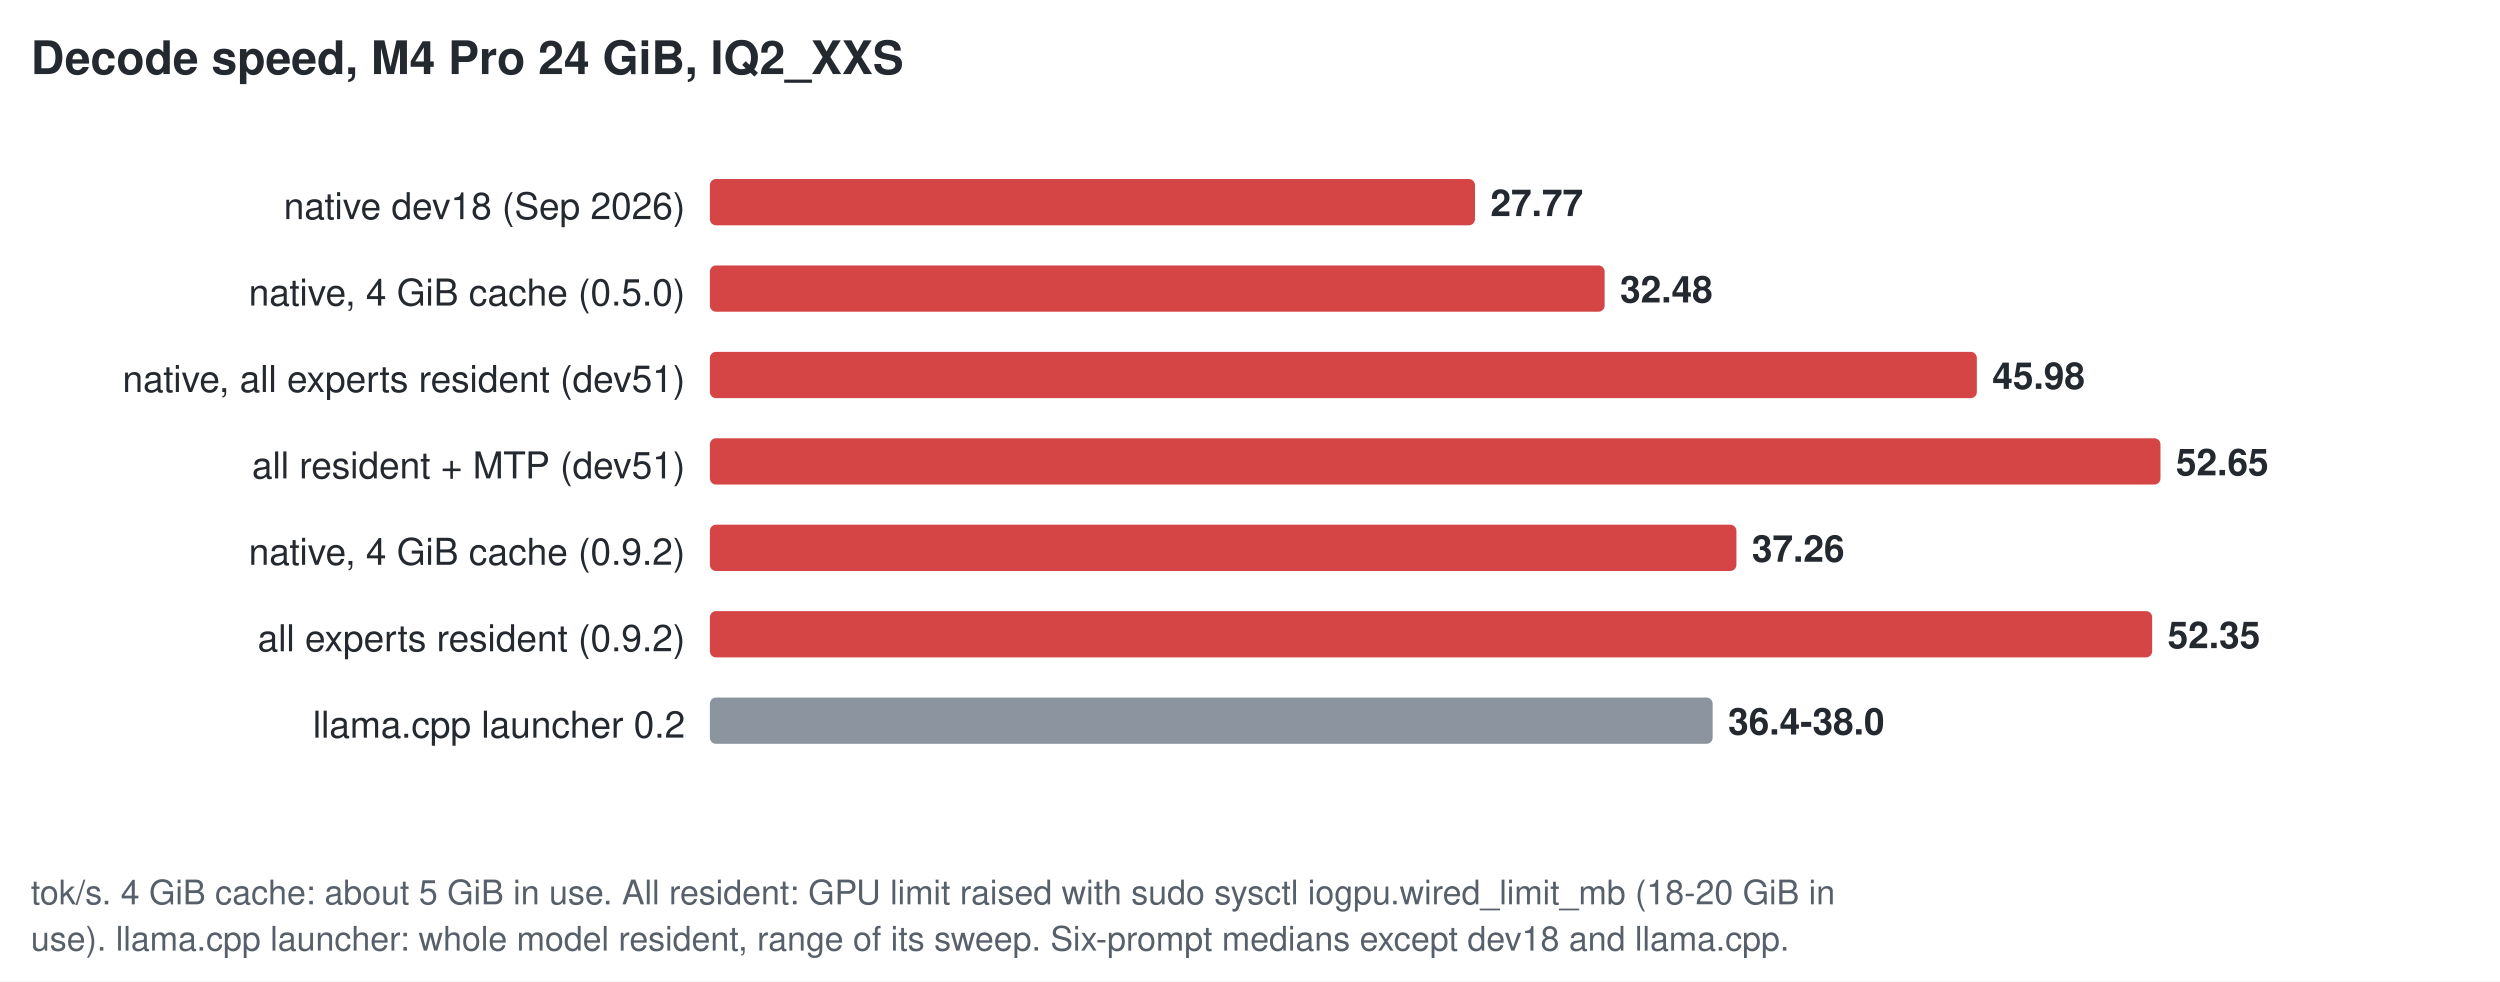
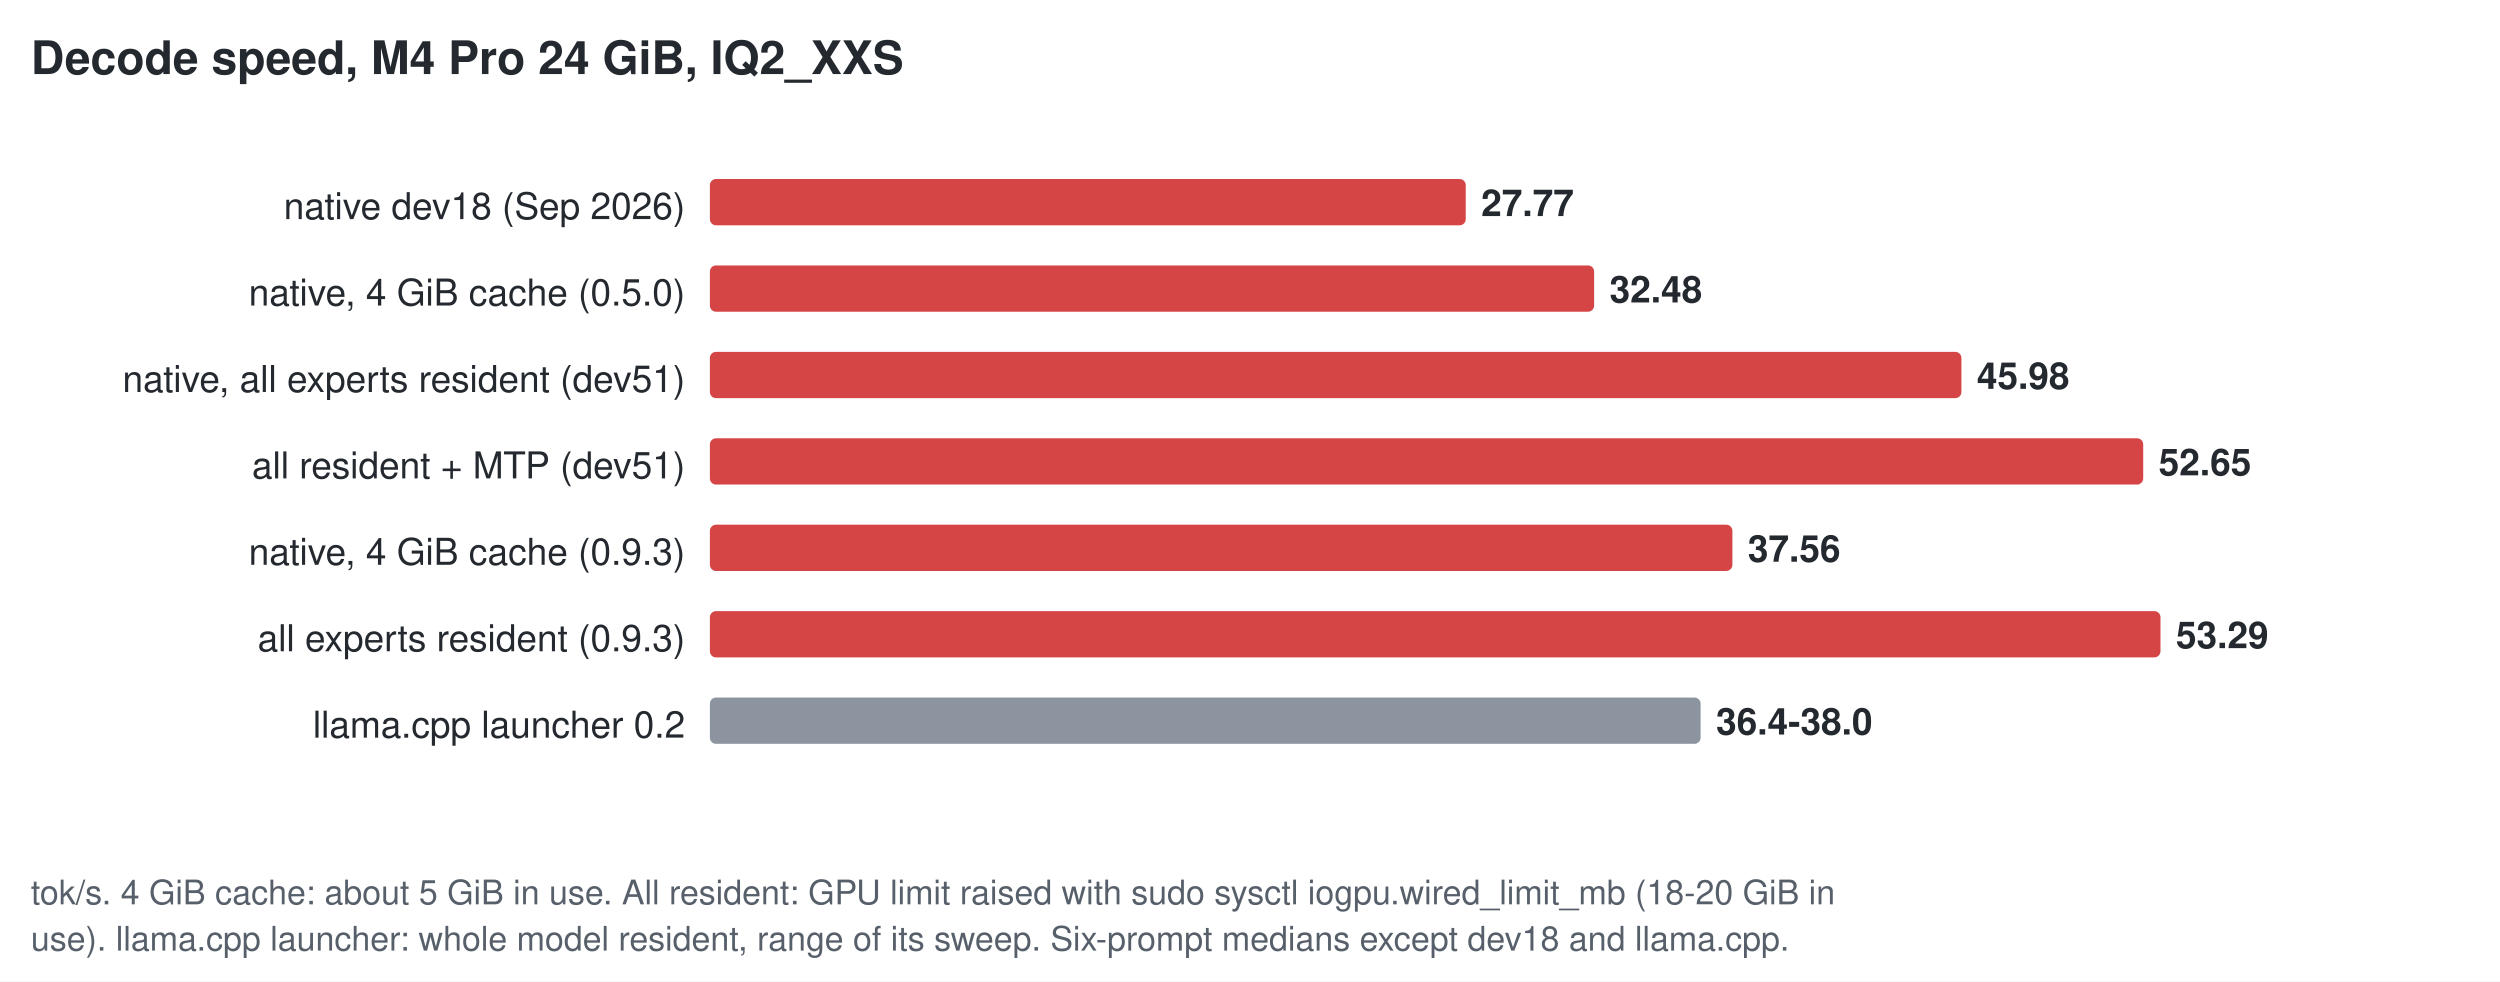
<svg xmlns="http://www.w3.org/2000/svg" width="810" height="318" viewBox="0 0 810 318">
  <style>.bg{fill:#ffffff}text{font-family:-apple-system,Helvetica,Arial,sans-serif;fill:#24292f}.t{font-size:15px;font-weight:600}.n{font-size:11px;fill:#57606a}.l{font-size:12px}.v{font-size:12px;font-weight:600}.g{stroke:#d0d7de}@media (prefers-color-scheme:dark){.bg{fill:#0d1117}text{fill:#e6edf3}.n{fill:#8d96a0}.g{stroke:#30363d}}</style>
  <rect class="bg" width="810" height="318" />
  <text class="t" x="10" y="24">Decode speed, M4 Pro 24 GiB, IQ2_XXS</text>
  <text class="l" x="222" y="71" text-anchor="end">native dev18 (Sep 2026)</text>
-   <rect x="230" y="58" width="247.9" height="15" rx="2" fill="#d64545" />
-   <text class="v" x="482.9" y="70">27.77</text>
+   <rect x="230" y="58" width="244.9" height="15" rx="2" fill="#d64545" />
+   <text class="v" x="479.9" y="70">27.77</text>
  <text class="l" x="222" y="99" text-anchor="end">native, 4 GiB cache (0.5.0)</text>
-   <rect x="230" y="86" width="289.9" height="15" rx="2" fill="#d64545" />
-   <text class="v" x="524.9" y="98">32.48</text>
+   <rect x="230" y="86" width="286.5" height="15" rx="2" fill="#d64545" />
+   <text class="v" x="521.5" y="98">32.48</text>
  <text class="l" x="222" y="127" text-anchor="end">native, all experts resident (dev51)</text>
-   <rect x="230" y="114" width="410.5" height="15" rx="2" fill="#d64545" />
-   <text class="v" x="645.5" y="126">45.98</text>
+   <rect x="230" y="114" width="405.5" height="15" rx="2" fill="#d64545" />
+   <text class="v" x="640.5" y="126">45.98</text>
  <text class="l" x="222" y="155" text-anchor="end">all resident + MTP (dev51)</text>
-   <rect x="230" y="142" width="470.0" height="15" rx="2" fill="#d64545" />
-   <text class="v" x="705.0" y="154">52.65</text>
-   <text class="l" x="222" y="183" text-anchor="end">native, 4 GiB cache (0.9.2)</text>
-   <rect x="230" y="170" width="332.6" height="15" rx="2" fill="#d64545" />
-   <text class="v" x="567.6" y="182">37.26</text>
-   <text class="l" x="222" y="211" text-anchor="end">all experts resident (0.9.2)</text>
-   <rect x="230" y="198" width="467.3" height="15" rx="2" fill="#d64545" />
-   <text class="v" x="702.3" y="210">52.35</text>
+   <rect x="230" y="142" width="464.4" height="15" rx="2" fill="#d64545" />
+   <text class="v" x="699.4" y="154">52.65</text>
+   <text class="l" x="222" y="183" text-anchor="end">native, 4 GiB cache (0.9.3)</text>
+   <rect x="230" y="170" width="331.3" height="15" rx="2" fill="#d64545" />
+   <text class="v" x="566.3" y="182">37.56</text>
+   <text class="l" x="222" y="211" text-anchor="end">all experts resident (0.9.3)</text>
+   <rect x="230" y="198" width="470.0" height="15" rx="2" fill="#d64545" />
+   <text class="v" x="705.0" y="210">53.29</text>
  <text class="l" x="222" y="239" text-anchor="end">llama.cpp launcher 0.2</text>
-   <rect x="230" y="226" width="324.9" height="15" rx="2" fill="#8c959f" />
-   <text class="v" x="559.9" y="238">36.4-38.0</text>
+   <rect x="230" y="226" width="321.0" height="15" rx="2" fill="#8c959f" />
+   <text class="v" x="556.0" y="238">36.4-38.0</text>
  <text class="n" x="10" y="293">tok/s. 4 GiB cache: about 5 GiB in use. All resident: GPU limit raised with sudo sysctl iogpu.wired_limit_mb (18-20 GiB in</text>
  <text class="n" x="10" y="308">use). llama.cpp launcher: whole model resident, range of its sweep. Six-prompt medians except dev18 and llama.cpp.</text>
</svg>
